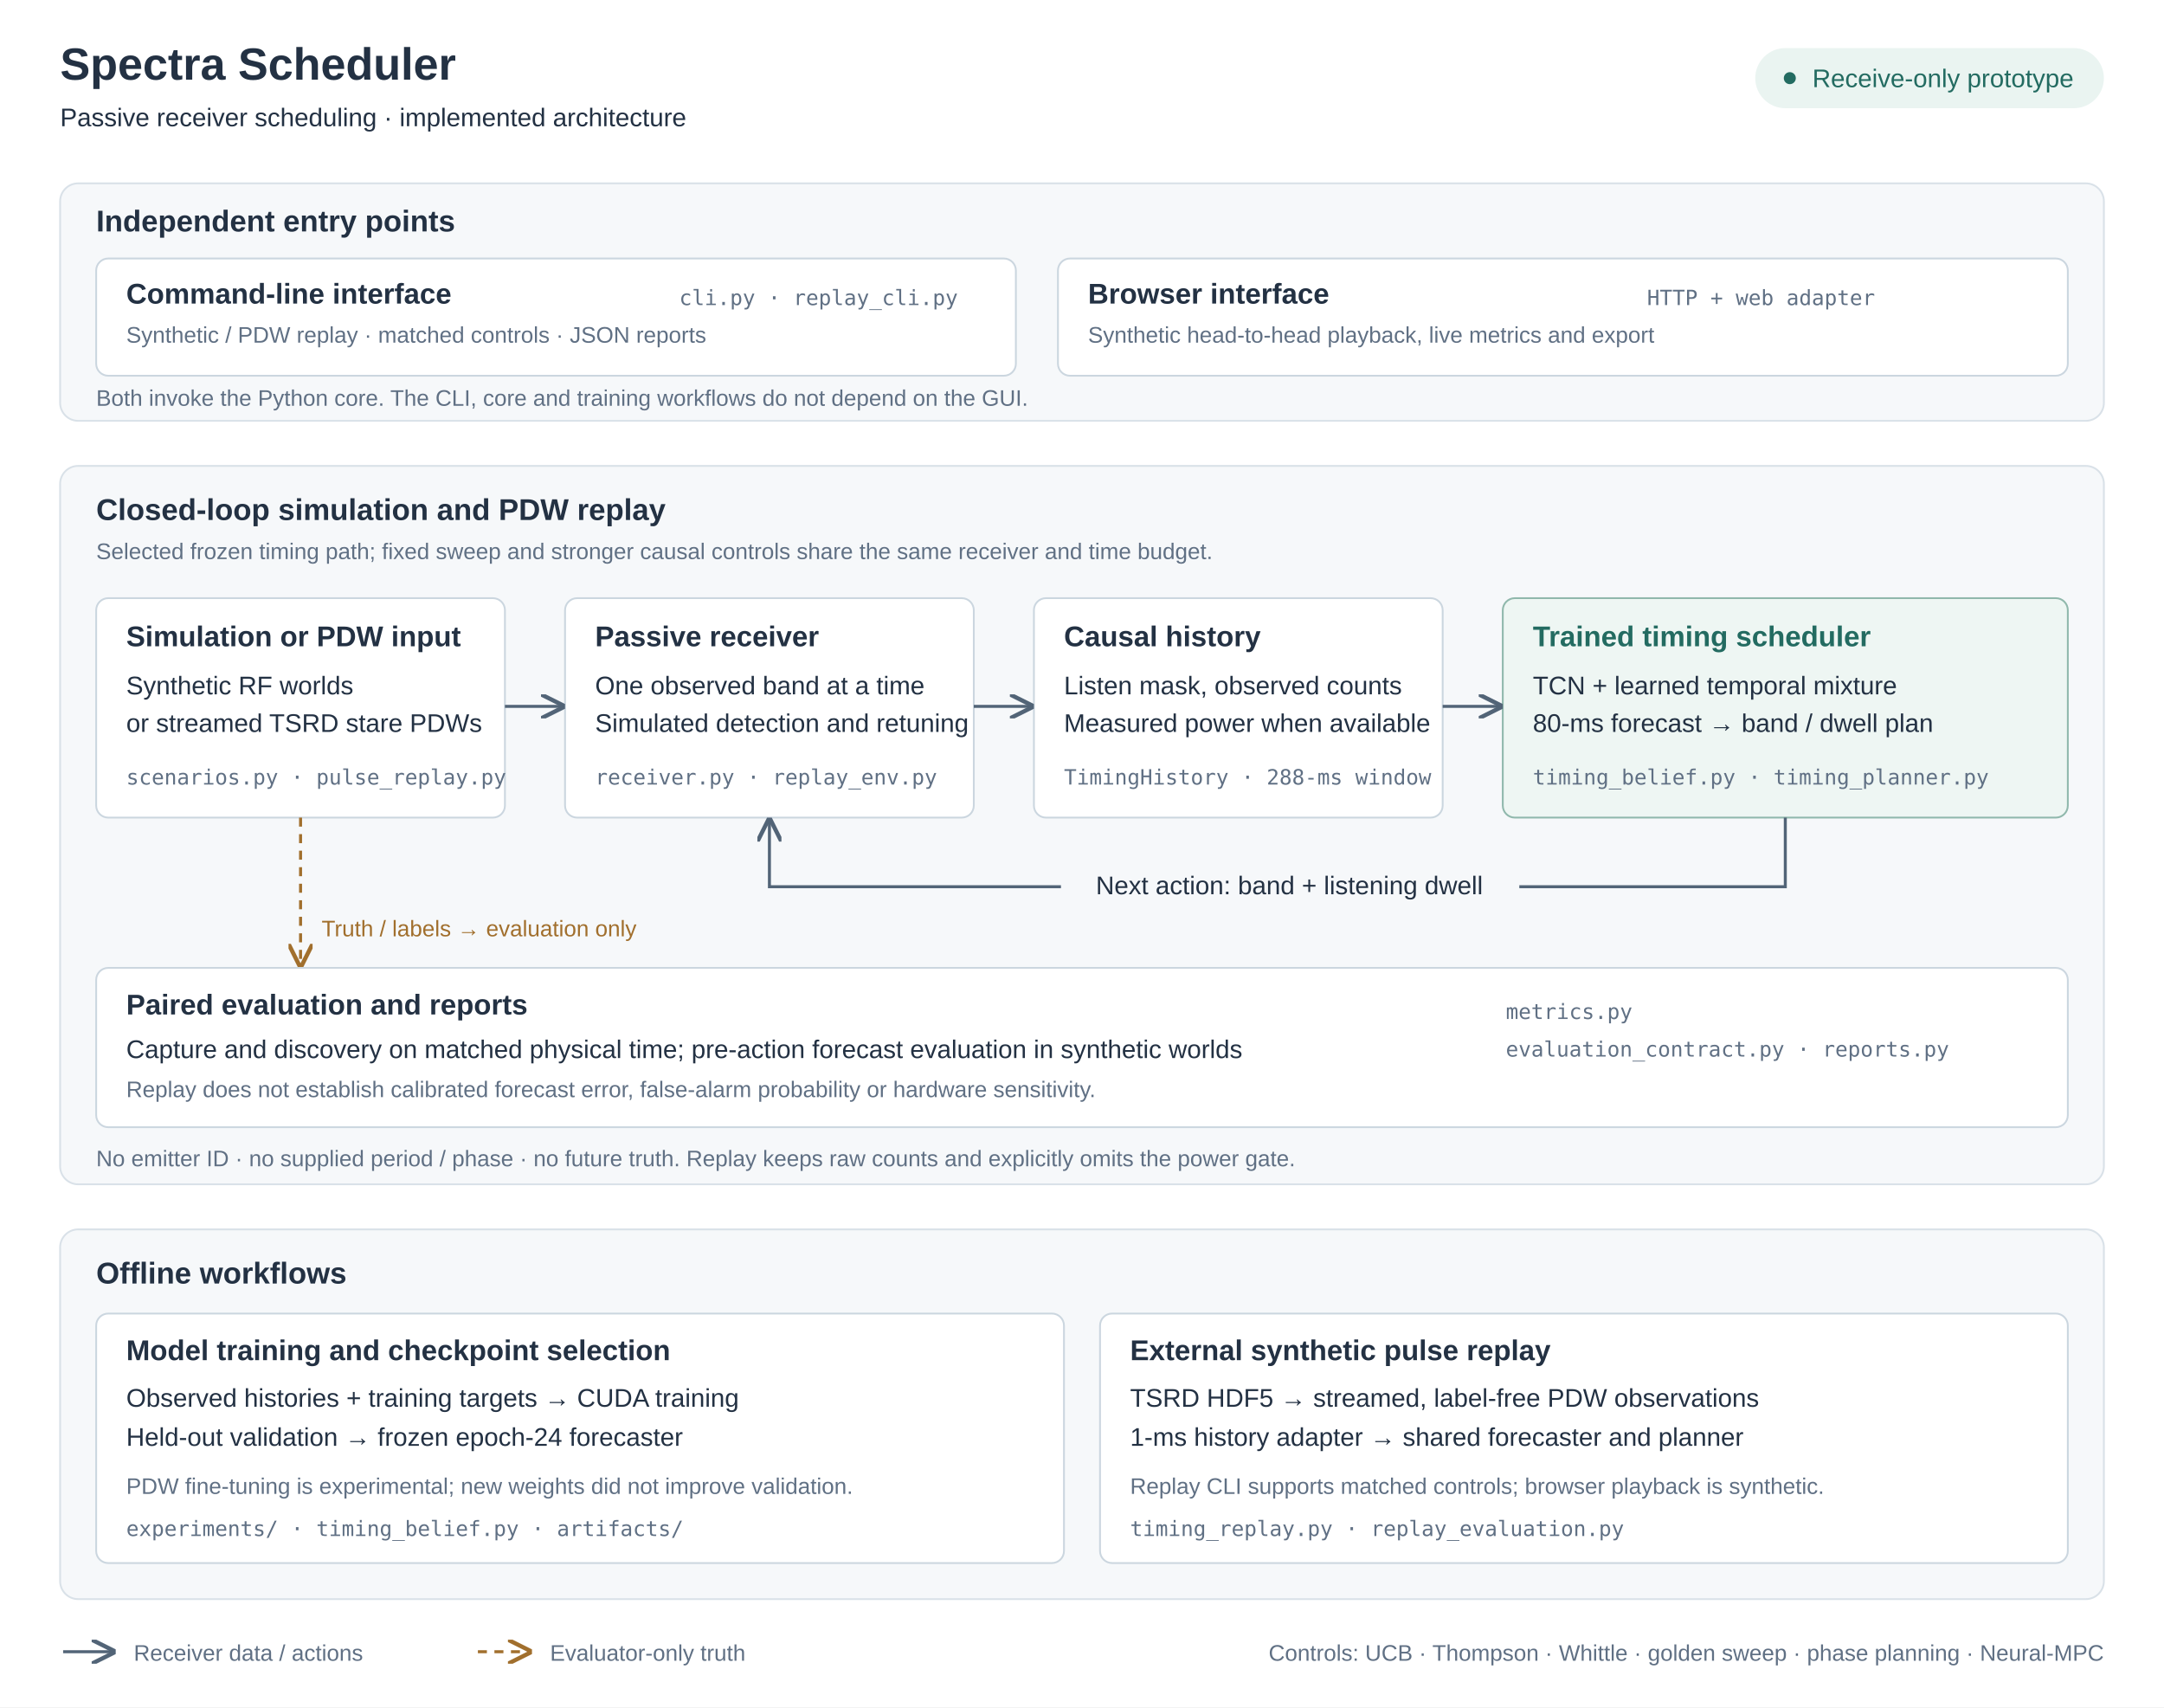
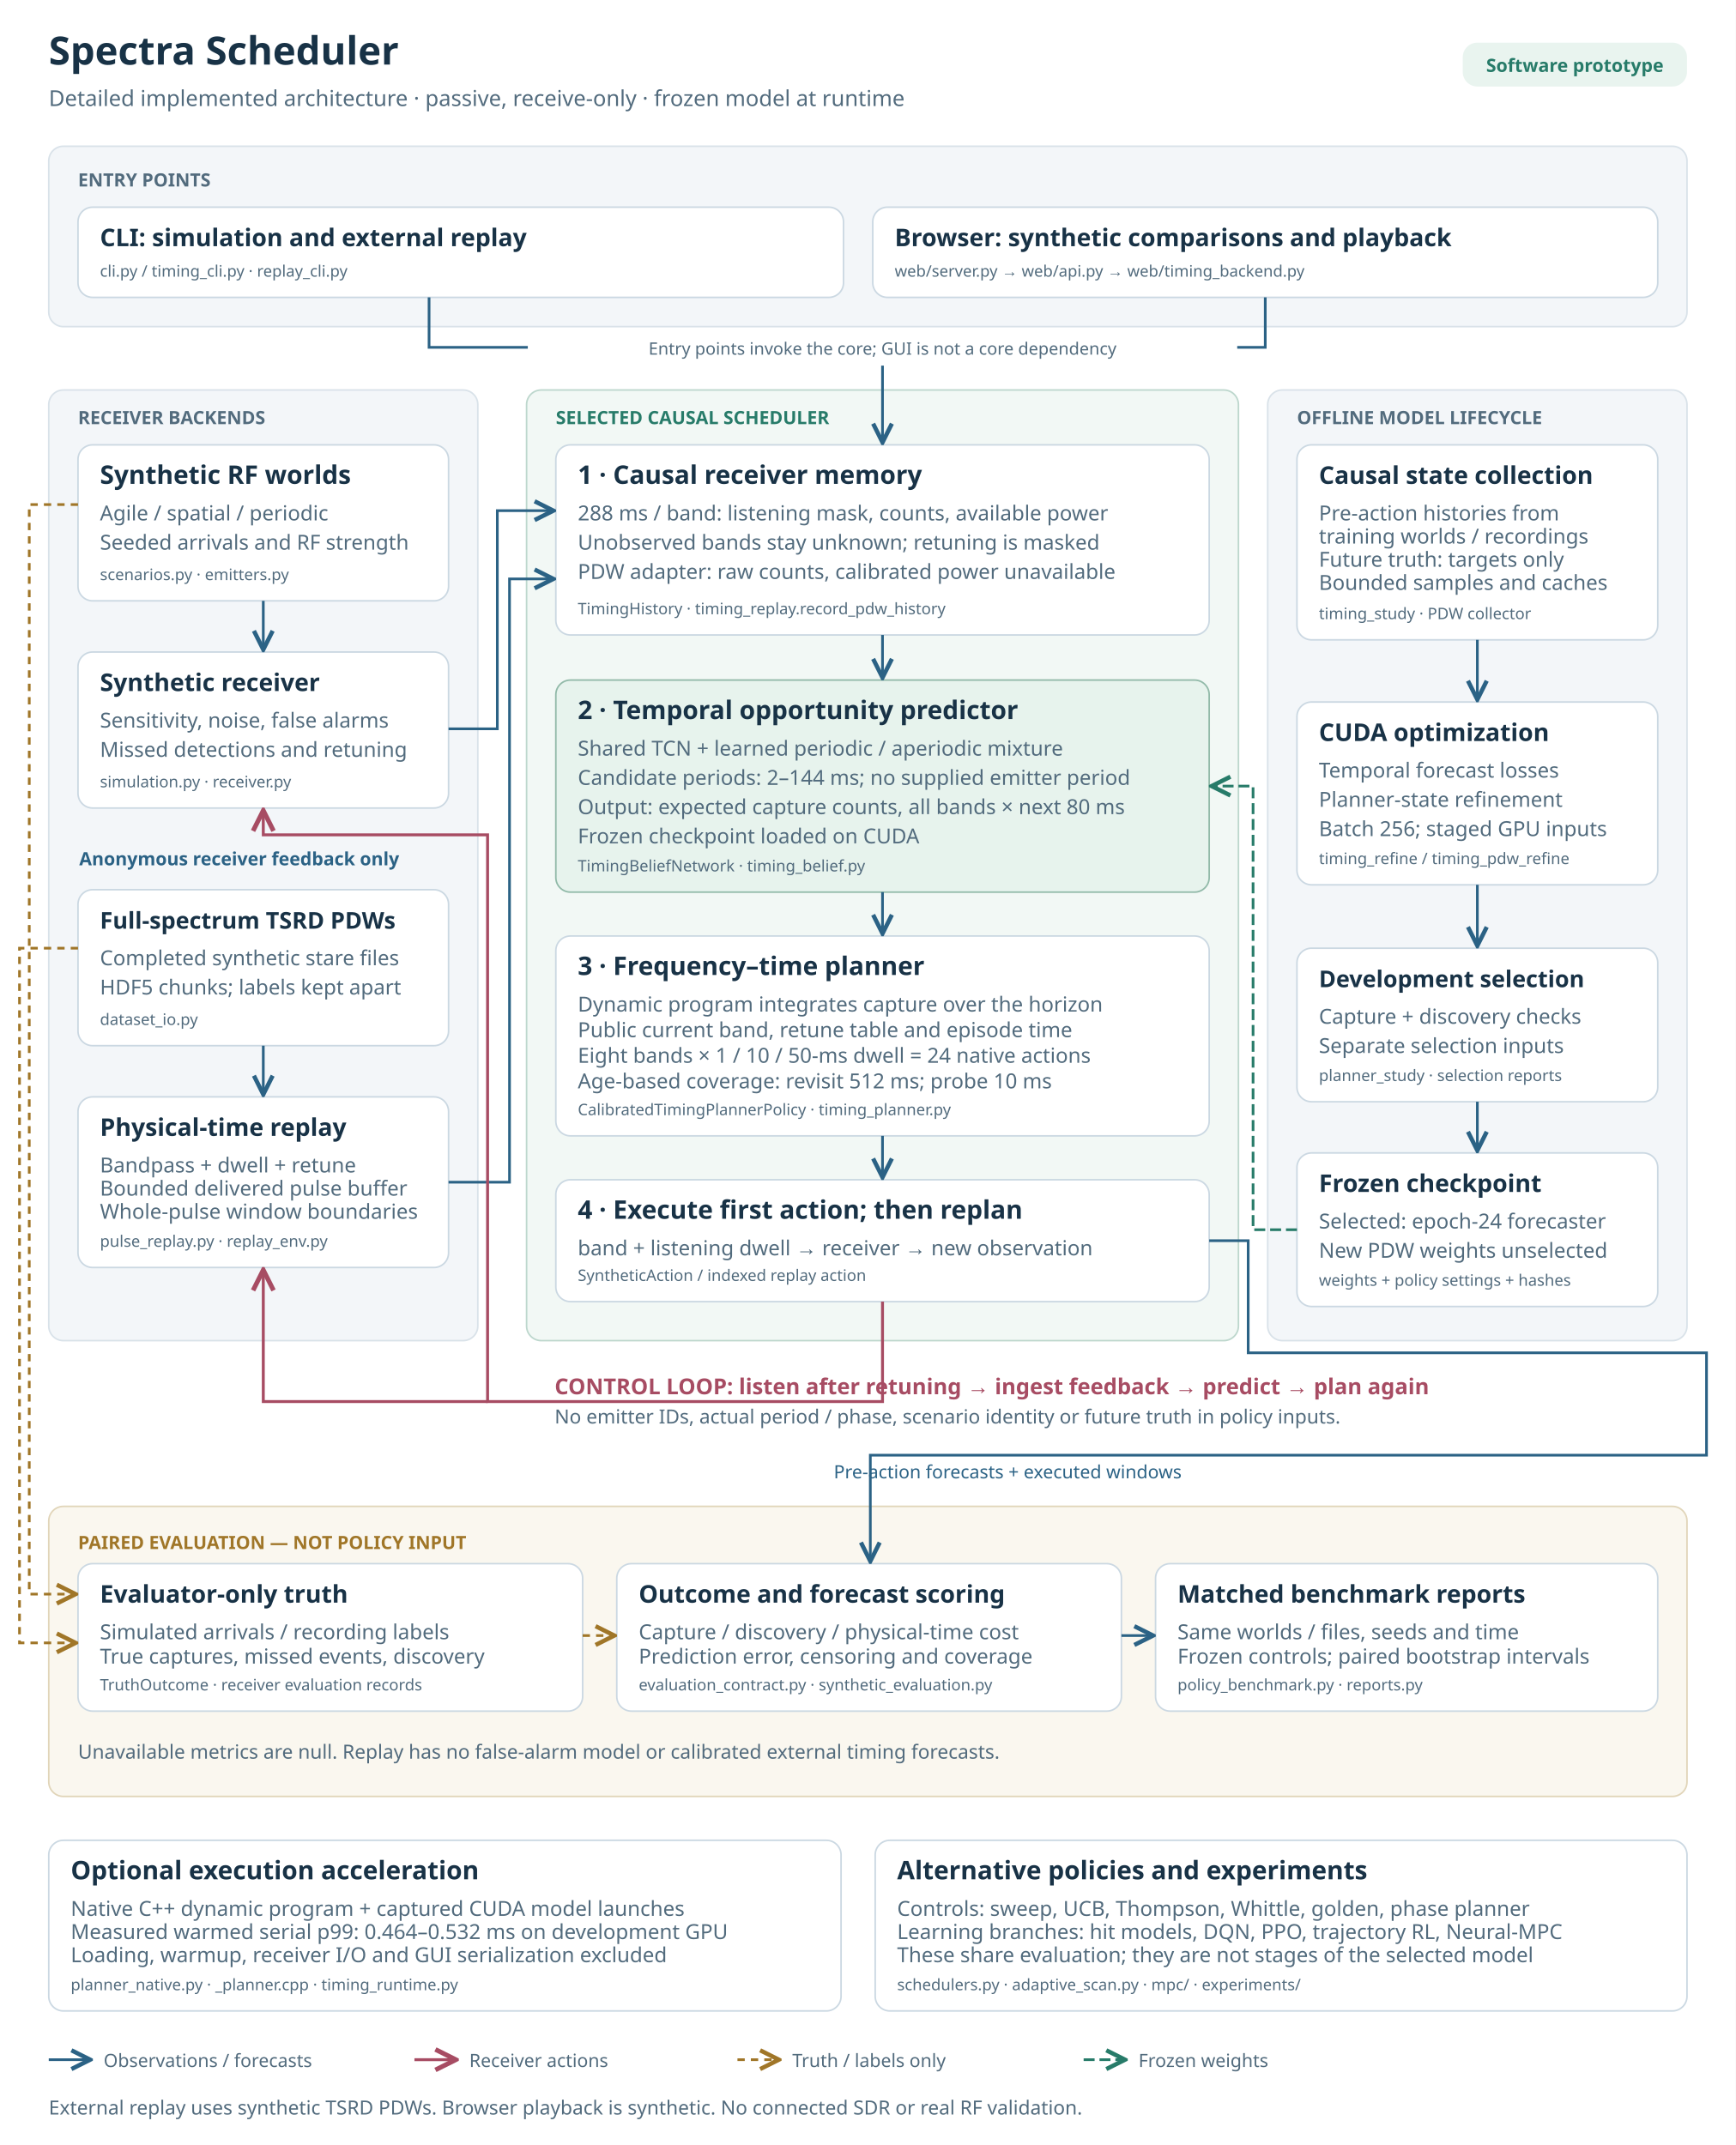
- <svg xmlns="http://www.w3.org/2000/svg" width="1440" height="1136" viewBox="0 0 1440 1136" role="img" aria-labelledby="title desc">
+ <svg xmlns="http://www.w3.org/2000/svg" width="1424" height="1760" viewBox="0 0 1424 1760" role="img" aria-labelledby="title desc">
  <defs>
-     <marker id="arrow" markerWidth="8" markerHeight="8" refX="7" refY="4" orient="auto" markerUnits="strokeWidth">
-       <path d="M0 0 8 4 0 8" fill="none" stroke="#526477" stroke-width="1.4" />
+     <marker id="data-arrow" markerWidth="9" markerHeight="9" refX="8" refY="4.5" orient="auto">
+       <path d="M1 1L8 4.5L1 8" fill="none" stroke="#2b6285" stroke-width="1.6" />
    </marker>
-     <marker id="truth-arrow" markerWidth="8" markerHeight="8" refX="7" refY="4" orient="auto" markerUnits="strokeWidth">
-       <path d="M0 0 8 4 0 8" fill="none" stroke="#a16f2d" stroke-width="1.4" />
+     <marker id="action-arrow" markerWidth="9" markerHeight="9" refX="8" refY="4.5" orient="auto">
+       <path d="M1 1L8 4.5L1 8" fill="none" stroke="#a74c63" stroke-width="1.6" />
+     </marker>
+     <marker id="truth-arrow" markerWidth="9" markerHeight="9" refX="8" refY="4.5" orient="auto">
+       <path d="M1 1L8 4.5L1 8" fill="none" stroke="#a07628" stroke-width="1.6" />
+     </marker>
+     <marker id="weights-arrow" markerWidth="9" markerHeight="9" refX="8" refY="4.5" orient="auto">
+       <path d="M1 1L8 4.5L1 8" fill="none" stroke="#277b69" stroke-width="1.6" />
    </marker>
    <style>
-       text { font-family: -apple-system, BlinkMacSystemFont, 'Segoe UI', Arial, sans-serif; fill: #233143; }
-       .title { font-size: 30px; font-weight: 650; }
-       .section { font-size: 20px; font-weight: 600; }
-       .heading { font-size: 19px; font-weight: 600; }
-       .body { font-size: 17px; }
-       .small { font-size: 15px; fill: #607084; }
-       .code { font-family: ui-monospace, SFMono-Regular, Consolas, monospace; font-size: 14px; fill: #607084; }
-       .lane { fill: #f6f8fa; stroke: #d9e1e8; stroke-width: 1.2; }
-       .card { fill: #fff; stroke: #cbd6df; stroke-width: 1.2; }
-       .flow { fill: none; stroke: #526477; stroke-width: 2; marker-end: url(#arrow); }
-       .truth { fill: none; stroke: #a16f2d; stroke-width: 2; stroke-dasharray: 6 5; marker-end: url(#truth-arrow); }
-     </style>
+ text {font-family:'Noto Sans','Segoe UI',Arial,sans-serif;fill:#183246;}
+ .data {fill:none;stroke:#2b6285;stroke-width:2.2;marker-end:url(#data-arrow);}
+ .action {fill:none;stroke:#a74c63;stroke-width:2.4;marker-end:url(#action-arrow);}
+ .truth {fill:none;stroke:#a07628;stroke-width:2.2;stroke-dasharray:6 5;marker-end:url(#truth-arrow);}
+ .weights {fill:none;stroke:#277b69;stroke-width:2.2;stroke-dasharray:9 4;marker-end:url(#weights-arrow);}
+ </style>
  </defs>
-   <rect width="1440" height="1136" fill="#fff" />
-   <text x="40" y="53" class="title">Spectra Scheduler</text>
-   <text x="40" y="84" class="body" fill="#607084">Passive receiver scheduling · implemented architecture</text>
-   <rect x="1168" y="32" width="232" height="40" rx="20" fill="#eaf4f1" />
-   <circle cx="1191" cy="52" r="4" fill="#236b61" />
-   <text x="1206" y="58" class="body" style="fill:#236b61">Receive-only prototype</text>
-   <rect x="40" y="122" width="1360" height="158" rx="12" class="lane" />
-   <text x="64" y="154" class="section">Independent entry points</text>
-   <rect x="64" y="172" width="612" height="78" rx="8" class="card" />
-   <text x="84" y="202" class="heading">Command-line interface</text>
-   <text x="84" y="228" class="small">Synthetic / PDW replay · matched controls · JSON reports</text>
-   <text x="452" y="203" class="code">cli.py · replay_cli.py</text>
-   <rect x="704" y="172" width="672" height="78" rx="8" class="card" />
-   <text x="724" y="202" class="heading">Browser interface</text>
-   <text x="724" y="228" class="small">Synthetic head-to-head playback, live metrics and export</text>
-   <text x="1096" y="203" class="code">HTTP + web adapter</text>
-   <text x="64" y="270" class="small">Both invoke the Python core. The CLI, core and training workflows do not depend on the GUI.</text>
-   <rect x="40" y="310" width="1360" height="478" rx="12" class="lane" />
-   <text x="64" y="346" class="section">Closed-loop simulation and PDW replay</text>
-   <text x="64" y="372" class="small">Selected frozen timing path; fixed sweep and stronger causal controls share the same receiver and time budget.</text>
-   <rect x="64" y="398" width="272" height="146" rx="8" class="card" />
-   <text x="84" y="430" class="heading">Simulation or PDW input</text>
-   <text x="84" y="462" class="body">Synthetic RF worlds</text>
-   <text x="84" y="487" class="body">or streamed TSRD stare PDWs</text>
-   <text x="84" y="522" class="code">scenarios.py · pulse_replay.py</text>
-   <rect x="376" y="398" width="272" height="146" rx="8" class="card" />
-   <text x="396" y="430" class="heading">Passive receiver</text>
-   <text x="396" y="462" class="body">One observed band at a time</text>
-   <text x="396" y="487" class="body">Simulated detection and retuning</text>
-   <text x="396" y="522" class="code">receiver.py · replay_env.py</text>
-   <rect x="688" y="398" width="272" height="146" rx="8" class="card" />
-   <text x="708" y="430" class="heading">Causal history</text>
-   <text x="708" y="462" class="body">Listen mask, observed counts</text>
-   <text x="708" y="487" class="body">Measured power when available</text>
-   <text x="708" y="522" class="code">TimingHistory · 288-ms window</text>
-   <rect x="1000" y="398" width="376" height="146" rx="8" fill="#eef6f3" stroke="#90b8ac" stroke-width="1.2" />
-   <text x="1020" y="430" class="heading" style="fill:#236b61">Trained timing scheduler</text>
-   <text x="1020" y="462" class="body">TCN + learned temporal mixture</text>
-   <text x="1020" y="487" class="body">80-ms forecast → band / dwell plan</text>
-   <text x="1020" y="522" class="code">timing_belief.py · timing_planner.py</text>
-   <path d="M336 470H374" class="flow" />
-   <path d="M648 470H686" class="flow" />
-   <path d="M960 470H998" class="flow" />
-   <path d="M1188 544V590H512V546" class="flow" />
-   <rect x="706" y="574" width="305" height="30" rx="5" fill="#f6f8fa" />
-   <text x="858" y="595" text-anchor="middle" class="body">Next action: band + listening dwell</text>
-   <path d="M200 544V642" class="truth" />
-   <text x="214" y="623" class="small" style="fill:#a16f2d">Truth / labels → evaluation only</text>
-   <rect x="64" y="644" width="1312" height="106" rx="8" class="card" />
-   <text x="84" y="675" class="heading">Paired evaluation and reports</text>
-   <text x="84" y="704" class="body">Capture and discovery on matched physical time; pre-action forecast evaluation in synthetic worlds</text>
-   <text x="84" y="730" class="small">Replay does not establish calibrated forecast error, false-alarm probability or hardware sensitivity.</text>
-   <text x="1002" y="678" class="code">metrics.py</text>
-   <text x="1002" y="703" class="code">evaluation_contract.py · reports.py</text>
-   <text x="64" y="776" class="small">No emitter ID · no supplied period / phase · no future truth. Replay keeps raw counts and explicitly omits the power gate.</text>
-   <rect x="40" y="818" width="1360" height="246" rx="12" class="lane" />
-   <text x="64" y="854" class="section">Offline workflows</text>
-   <rect x="64" y="874" width="644" height="166" rx="8" class="card" />
-   <text x="84" y="905" class="heading">Model training and checkpoint selection</text>
-   <text x="84" y="936" class="body">Observed histories + training targets → CUDA training</text>
-   <text x="84" y="962" class="body">Held-out validation → frozen epoch-24 forecaster</text>
-   <text x="84" y="994" class="small">PDW fine-tuning is experimental; new weights did not improve validation.</text>
-   <text x="84" y="1022" class="code">experiments/ · timing_belief.py · artifacts/</text>
-   <rect x="732" y="874" width="644" height="166" rx="8" class="card" />
-   <text x="752" y="905" class="heading">External synthetic pulse replay</text>
-   <text x="752" y="936" class="body">TSRD HDF5 → streamed, label-free PDW observations</text>
-   <text x="752" y="962" class="body">1-ms history adapter → shared forecaster and planner</text>
-   <text x="752" y="994" class="small">Replay CLI supports matched controls; browser playback is synthetic.</text>
-   <text x="752" y="1022" class="code">timing_replay.py · replay_evaluation.py</text>
-   <path d="M42 1099H75" class="flow" />
-   <text x="89" y="1105" class="small">Receiver data / actions</text>
-   <path d="M318 1099H352" class="truth" />
-   <text x="366" y="1105" class="small">Evaluator-only truth</text>
-   <text x="1400" y="1105" text-anchor="end" class="small">Controls: UCB · Thompson · Whittle · golden sweep · phase planning · Neural-MPC</text>
+   <rect x="0" y="0" width="1424" height="1760" rx="0" fill="#ffffff" />
+   <text x="40" y="53" font-size="32" font-weight="700" style="fill:#183246">Spectra Scheduler</text>
+   <text x="40" y="87" font-size="18" style="fill:#526b7d">Detailed implemented architecture · passive, receive-only · frozen model at runtime</text>
+   <rect x="1200" y="35" width="184" height="36" rx="12" fill="#e9f4ef" />
+   <text x="1292" y="59" font-size="15" font-weight="700" style="fill:#277b69" text-anchor="middle">Software prototype</text>
+   <rect x="40" y="120" width="1344" height="148" rx="12" fill="#f3f6f9" stroke="#d9e2e9" stroke-width="1.3" />
+   <text x="64" y="153" font-size="15" font-weight="700" style="fill:#526b7d">ENTRY POINTS</text>
+   <rect x="64" y="170" width="628" height="74" rx="12" fill="#fff" stroke="#cbd8e2" stroke-width="1.3" />
+   <text x="82" y="202" font-size="20" font-weight="700" style="fill:#183246">CLI: simulation and external replay</text>
+   <text x="82" y="227" font-size="13" style="fill:#526b7d">cli.py / timing_cli.py · replay_cli.py</text>
+   <rect x="716" y="170" width="644" height="74" rx="12" fill="#fff" stroke="#cbd8e2" stroke-width="1.3" />
+   <text x="734" y="202" font-size="20" font-weight="700" style="fill:#183246">Browser: synthetic comparisons and playback</text>
+   <text x="734" y="227" font-size="13" style="fill:#526b7d">web/server.py → web/api.py → web/timing_backend.py</text>
+   <rect x="433" y="273" width="582" height="25" rx="3" fill="#fff" />
+   <text x="724" y="291" font-size="14" style="fill:#526b7d" text-anchor="middle">Entry points invoke the core; GUI is not a core dependency</text>
+   <rect x="40" y="320" width="352" height="780" rx="12" fill="#f3f6f9" stroke="#d9e2e9" stroke-width="1.3" />
+   <text x="64" y="348" font-size="15" font-weight="700" style="fill:#526b7d">RECEIVER BACKENDS</text>
+   <rect x="64" y="365" width="304" height="128" rx="12" fill="#fff" stroke="#cbd8e2" stroke-width="1.3" />
+   <text x="82" y="397" font-size="21" font-weight="700" style="fill:#183246">Synthetic RF worlds</text>
+   <text x="82" y="427" font-size="17" style="fill:#526b7d">Agile / spatial / periodic</text>
+   <text x="82" y="451" font-size="17" style="fill:#526b7d">Seeded arrivals and RF strength</text>
+   <text x="82" y="476" font-size="13" style="fill:#526b7d">scenarios.py · emitters.py</text>
+   <rect x="64" y="535" width="304" height="128" rx="12" fill="#fff" stroke="#cbd8e2" stroke-width="1.3" />
+   <text x="82" y="567" font-size="20" font-weight="700" style="fill:#183246">Synthetic receiver</text>
+   <text x="82" y="597" font-size="17" style="fill:#526b7d">Sensitivity, noise, false alarms</text>
+   <text x="82" y="621" font-size="17" style="fill:#526b7d">Missed detections and retuning</text>
+   <text x="82" y="646" font-size="13" style="fill:#526b7d">simulation.py · receiver.py</text>
+   <rect x="64" y="730" width="304" height="128" rx="12" fill="#fff" stroke="#cbd8e2" stroke-width="1.3" />
+   <text x="82" y="762" font-size="19" font-weight="700" style="fill:#183246">Full-spectrum TSRD PDWs</text>
+   <text x="82" y="792" font-size="17" style="fill:#526b7d">Completed synthetic stare files</text>
+   <text x="82" y="816" font-size="17" style="fill:#526b7d">HDF5 chunks; labels kept apart</text>
+   <text x="82" y="841" font-size="13" style="fill:#526b7d">dataset_io.py</text>
+   <rect x="64" y="900" width="304" height="140" rx="12" fill="#fff" stroke="#cbd8e2" stroke-width="1.3" />
+   <text x="82" y="932" font-size="20" font-weight="700" style="fill:#183246">Physical-time replay</text>
+   <text x="82" y="962" font-size="17" style="fill:#526b7d">Bandpass + dwell + retune</text>
+   <text x="82" y="981" font-size="17" style="fill:#526b7d">Bounded delivered pulse buffer</text>
+   <text x="82" y="1000" font-size="17" style="fill:#526b7d">Whole-pulse window boundaries</text>
+   <text x="82" y="1023" font-size="13" style="fill:#526b7d">pulse_replay.py · replay_env.py</text>
+   <text x="65" y="710" font-size="15" font-weight="700" style="fill:#2b6285">Anonymous receiver feedback only</text>
+   <rect x="432" y="320" width="584" height="780" rx="12" fill="#f2f8f5" stroke="#bdd7cd" stroke-width="1.3" />
+   <text x="456" y="348" font-size="15" font-weight="700" style="fill:#277b69">SELECTED CAUSAL SCHEDULER</text>
+   <rect x="456" y="365" width="536" height="156" rx="12" fill="#fff" stroke="#cbd8e2" stroke-width="1.3" />
+   <text x="474" y="397" font-size="21" font-weight="700" style="fill:#183246">1 · Causal receiver memory</text>
+   <text x="474" y="427" font-size="17" style="fill:#526b7d">288 ms / band: listening mask, counts, available power</text>
+   <text x="474" y="451" font-size="17" style="fill:#526b7d">Unobserved bands stay unknown; retuning is masked</text>
+   <text x="474" y="475" font-size="17" style="fill:#526b7d">PDW adapter: raw counts, calibrated power unavailable</text>
+   <text x="474" y="504" font-size="13" style="fill:#526b7d">TimingHistory · timing_replay.record_pdw_history</text>
+   <rect x="456" y="558" width="536" height="174" rx="12" fill="#e7f3ed" stroke="#92baa9" stroke-width="1.3" />
+   <text x="474" y="590" font-size="21" font-weight="700" style="fill:#183246">2 · Temporal opportunity predictor</text>
+   <text x="474" y="620" font-size="17" style="fill:#526b7d">Shared TCN + learned periodic / aperiodic mixture</text>
+   <text x="474" y="644" font-size="17" style="fill:#526b7d">Candidate periods: 2–144 ms; no supplied emitter period</text>
+   <text x="474" y="668" font-size="17" style="fill:#526b7d">Output: expected capture counts, all bands × next 80 ms</text>
+   <text x="474" y="692" font-size="17" style="fill:#526b7d">Frozen checkpoint loaded on CUDA</text>
+   <text x="474" y="715" font-size="13" style="fill:#526b7d">TimingBeliefNetwork · timing_belief.py</text>
+   <rect x="456" y="768" width="536" height="164" rx="12" fill="#fff" stroke="#cbd8e2" stroke-width="1.3" />
+   <text x="474" y="800" font-size="21" font-weight="700" style="fill:#183246">3 · Frequency–time planner</text>
+   <text x="474" y="830" font-size="17" style="fill:#526b7d">Dynamic program integrates capture over the horizon</text>
+   <text x="474" y="851" font-size="17" style="fill:#526b7d">Public current band, retune table and episode time</text>
+   <text x="474" y="872" font-size="17" style="fill:#526b7d">Eight bands × 1 / 10 / 50-ms dwell = 24 native actions</text>
+   <text x="474" y="893" font-size="17" style="fill:#526b7d">Age-based coverage: revisit 512 ms; probe 10 ms</text>
+   <text x="474" y="915" font-size="13" style="fill:#526b7d">CalibratedTimingPlannerPolicy · timing_planner.py</text>
+   <rect x="456" y="968" width="536" height="100" rx="12" fill="#fff" stroke="#cbd8e2" stroke-width="1.3" />
+   <text x="474" y="1000" font-size="21" font-weight="700" style="fill:#183246">4 · Execute first action; then replan</text>
+   <text x="474" y="1030" font-size="17" style="fill:#526b7d">band + listening dwell → receiver → new observation</text>
+   <text x="474" y="1051" font-size="13" style="fill:#526b7d">SyntheticAction / indexed replay action</text>
+   <rect x="1040" y="320" width="344" height="780" rx="12" fill="#f3f6f9" stroke="#d9e2e9" stroke-width="1.3" />
+   <text x="1064" y="348" font-size="15" font-weight="700" style="fill:#526b7d">OFFLINE MODEL LIFECYCLE</text>
+   <rect x="1064" y="365" width="296" height="160" rx="12" fill="#fff" stroke="#cbd8e2" stroke-width="1.3" />
+   <text x="1082" y="397" font-size="20" font-weight="700" style="fill:#183246">Causal state collection</text>
+   <text x="1082" y="427" font-size="17" style="fill:#526b7d">Pre-action histories from</text>
+   <text x="1082" y="446" font-size="17" style="fill:#526b7d">training worlds / recordings</text>
+   <text x="1082" y="465" font-size="17" style="fill:#526b7d">Future truth: targets only</text>
+   <text x="1082" y="484" font-size="17" style="fill:#526b7d">Bounded samples and caches</text>
+   <text x="1082" y="508" font-size="13" style="fill:#526b7d">timing_study · PDW collector</text>
+   <rect x="1064" y="576" width="296" height="150" rx="12" fill="#fff" stroke="#cbd8e2" stroke-width="1.3" />
+   <text x="1082" y="608" font-size="20" font-weight="700" style="fill:#183246">CUDA optimization</text>
+   <text x="1082" y="638" font-size="17" style="fill:#526b7d">Temporal forecast losses</text>
+   <text x="1082" y="662" font-size="17" style="fill:#526b7d">Planner-state refinement</text>
+   <text x="1082" y="686" font-size="17" style="fill:#526b7d">Batch 256; staged GPU inputs</text>
+   <text x="1082" y="709" font-size="13" style="fill:#526b7d">timing_refine / timing_pdw_refine</text>
+   <rect x="1064" y="778" width="296" height="126" rx="12" fill="#fff" stroke="#cbd8e2" stroke-width="1.3" />
+   <text x="1082" y="810" font-size="19" font-weight="700" style="fill:#183246">Development selection</text>
+   <text x="1082" y="840" font-size="17" style="fill:#526b7d">Capture + discovery checks</text>
+   <text x="1082" y="864" font-size="17" style="fill:#526b7d">Separate selection inputs</text>
+   <text x="1082" y="887" font-size="13" style="fill:#526b7d">planner_study · selection reports</text>
+   <rect x="1064" y="946" width="296" height="126" rx="12" fill="#fff" stroke="#cbd8e2" stroke-width="1.3" />
+   <text x="1082" y="978" font-size="20" font-weight="700" style="fill:#183246">Frozen checkpoint</text>
+   <text x="1082" y="1008" font-size="17" style="fill:#526b7d">Selected: epoch-24 forecaster</text>
+   <text x="1082" y="1032" font-size="17" style="fill:#526b7d">New PDW weights unselected</text>
+   <text x="1082" y="1055" font-size="13" style="fill:#526b7d">weights + policy settings + hashes</text>
+   <rect x="440" y="1123" width="894" height="48" rx="0" fill="#fff" />
+   <text x="455" y="1144" font-size="18" font-weight="700" style="fill:#a74c63">CONTROL LOOP: listen after retuning → ingest feedback → predict → plan again</text>
+   <text x="455" y="1168" font-size="16" style="fill:#526b7d">No emitter IDs, actual period / phase, scenario identity or future truth in policy inputs.</text>
+   <text x="684" y="1213" font-size="15" style="fill:#2b6285">Pre-action forecasts + executed windows</text>
+   <rect x="40" y="1236" width="1344" height="238" rx="12" fill="#faf7ef" stroke="#e1d5b9" stroke-width="1.3" />
+   <text x="64" y="1271" font-size="15" font-weight="700" style="fill:#a07628">PAIRED EVALUATION — NOT POLICY INPUT</text>
+   <rect x="64" y="1283" width="414" height="121" rx="12" fill="#fff" stroke="#cbd8e2" stroke-width="1.3" />
+   <text x="82" y="1315" font-size="20" font-weight="700" style="fill:#183246">Evaluator-only truth</text>
+   <text x="82" y="1345" font-size="17" style="fill:#526b7d">Simulated arrivals / recording labels</text>
+   <text x="82" y="1365" font-size="17" style="fill:#526b7d">True captures, missed events, discovery</text>
+   <text x="82" y="1387" font-size="13" style="fill:#526b7d">TruthOutcome · receiver evaluation records</text>
+   <rect x="506" y="1283" width="414" height="121" rx="12" fill="#fff" stroke="#cbd8e2" stroke-width="1.3" />
+   <text x="524" y="1315" font-size="20" font-weight="700" style="fill:#183246">Outcome and forecast scoring</text>
+   <text x="524" y="1345" font-size="17" style="fill:#526b7d">Capture / discovery / physical-time cost</text>
+   <text x="524" y="1365" font-size="17" style="fill:#526b7d">Prediction error, censoring and coverage</text>
+   <text x="524" y="1387" font-size="13" style="fill:#526b7d">evaluation_contract.py · synthetic_evaluation.py</text>
+   <rect x="948" y="1283" width="412" height="121" rx="12" fill="#fff" stroke="#cbd8e2" stroke-width="1.3" />
+   <text x="966" y="1315" font-size="20" font-weight="700" style="fill:#183246">Matched benchmark reports</text>
+   <text x="966" y="1345" font-size="17" style="fill:#526b7d">Same worlds / files, seeds and time</text>
+   <text x="966" y="1365" font-size="17" style="fill:#526b7d">Frozen controls; paired bootstrap intervals</text>
+   <text x="966" y="1387" font-size="13" style="fill:#526b7d">policy_benchmark.py · reports.py</text>
+   <text x="64" y="1443" font-size="16" style="fill:#526b7d">Unavailable metrics are null. Replay has no false-alarm model or calibrated external timing forecasts.</text>
+   <rect x="40" y="1510" width="650" height="140" rx="12" fill="#fff" stroke="#cbd8e2" stroke-width="1.3" />
+   <text x="58" y="1542" font-size="21" font-weight="700" style="fill:#183246">Optional execution acceleration</text>
+   <text x="58" y="1572" font-size="17" style="fill:#526b7d">Native C++ dynamic program + captured CUDA model launches</text>
+   <text x="58" y="1591" font-size="17" style="fill:#526b7d">Measured warmed serial p99: 0.464–0.532 ms on development GPU</text>
+   <text x="58" y="1610" font-size="17" style="fill:#526b7d">Loading, warmup, receiver I/O and GUI serialization excluded</text>
+   <text x="58" y="1633" font-size="13" style="fill:#526b7d">planner_native.py · _planner.cpp · timing_runtime.py</text>
+   <rect x="718" y="1510" width="666" height="140" rx="12" fill="#fff" stroke="#cbd8e2" stroke-width="1.3" />
+   <text x="736" y="1542" font-size="21" font-weight="700" style="fill:#183246">Alternative policies and experiments</text>
+   <text x="736" y="1572" font-size="17" style="fill:#526b7d">Controls: sweep, UCB, Thompson, Whittle, golden, phase planner</text>
+   <text x="736" y="1591" font-size="17" style="fill:#526b7d">Learning branches: hit models, DQN, PPO, trajectory RL, Neural-MPC</text>
+   <text x="736" y="1610" font-size="17" style="fill:#526b7d">These share evaluation; they are not stages of the selected model</text>
+   <text x="736" y="1633" font-size="13" style="fill:#526b7d">schedulers.py · adaptive_scan.py · mpc/ · experiments/</text>
+   <text x="85" y="1696" font-size="15" style="fill:#526b7d">Observations / forecasts</text>
+   <text x="385" y="1696" font-size="15" style="fill:#526b7d">Receiver actions</text>
+   <text x="650" y="1696" font-size="15" style="fill:#526b7d">Truth / labels only</text>
+   <text x="934" y="1696" font-size="15" style="fill:#526b7d">Frozen weights</text>
+   <text x="40" y="1735" font-size="16" style="fill:#526b7d">External replay uses synthetic TSRD PDWs. Browser playback is synthetic. No connected SDR or real RF validation.</text>
+   <path d="M352 244V285H433" class="data" style="marker-end:none" />
+   <path d="M724 300V363" class="data" />
+   <path d="M1038 244V285H1015" class="data" style="marker-end:none" />
+   <path d="M216 493V533" class="data" />
+   <path d="M216 858V898" class="data" />
+   <path d="M368 598H408V419H454" class="data" />
+   <path d="M368 970H418V475H454" class="data" />
+   <path d="M724 521V556" class="data" />
+   <path d="M724 732V766" class="data" />
+   <path d="M724 932V966" class="data" />
+   <path d="M1212 525V574" class="data" />
+   <path d="M1212 726V776" class="data" />
+   <path d="M1212 904V944" class="data" />
+   <path d="M1064 1009H1028V645H994" class="weights" />
+   <path d="M724 1068V1150H400V685H216V665" class="action" />
+   <path d="M400 1150H216V1042" class="action" />
+   <path d="M64 414H24V1308H62" class="truth" />
+   <path d="M64 778H16V1348H62" class="truth" />
+   <path d="M992 1018H1024V1110H1400V1194H714V1281" class="data" />
+   <path d="M478 1342H504" class="truth" />
+   <path d="M920 1342H946" class="data" />
+   <path d="M40 1690H74" class="data" />
+   <path d="M340 1690H374" class="action" />
+   <path d="M605 1690H639" class="truth" />
+   <path d="M889 1690H923" class="weights" />
</svg>
